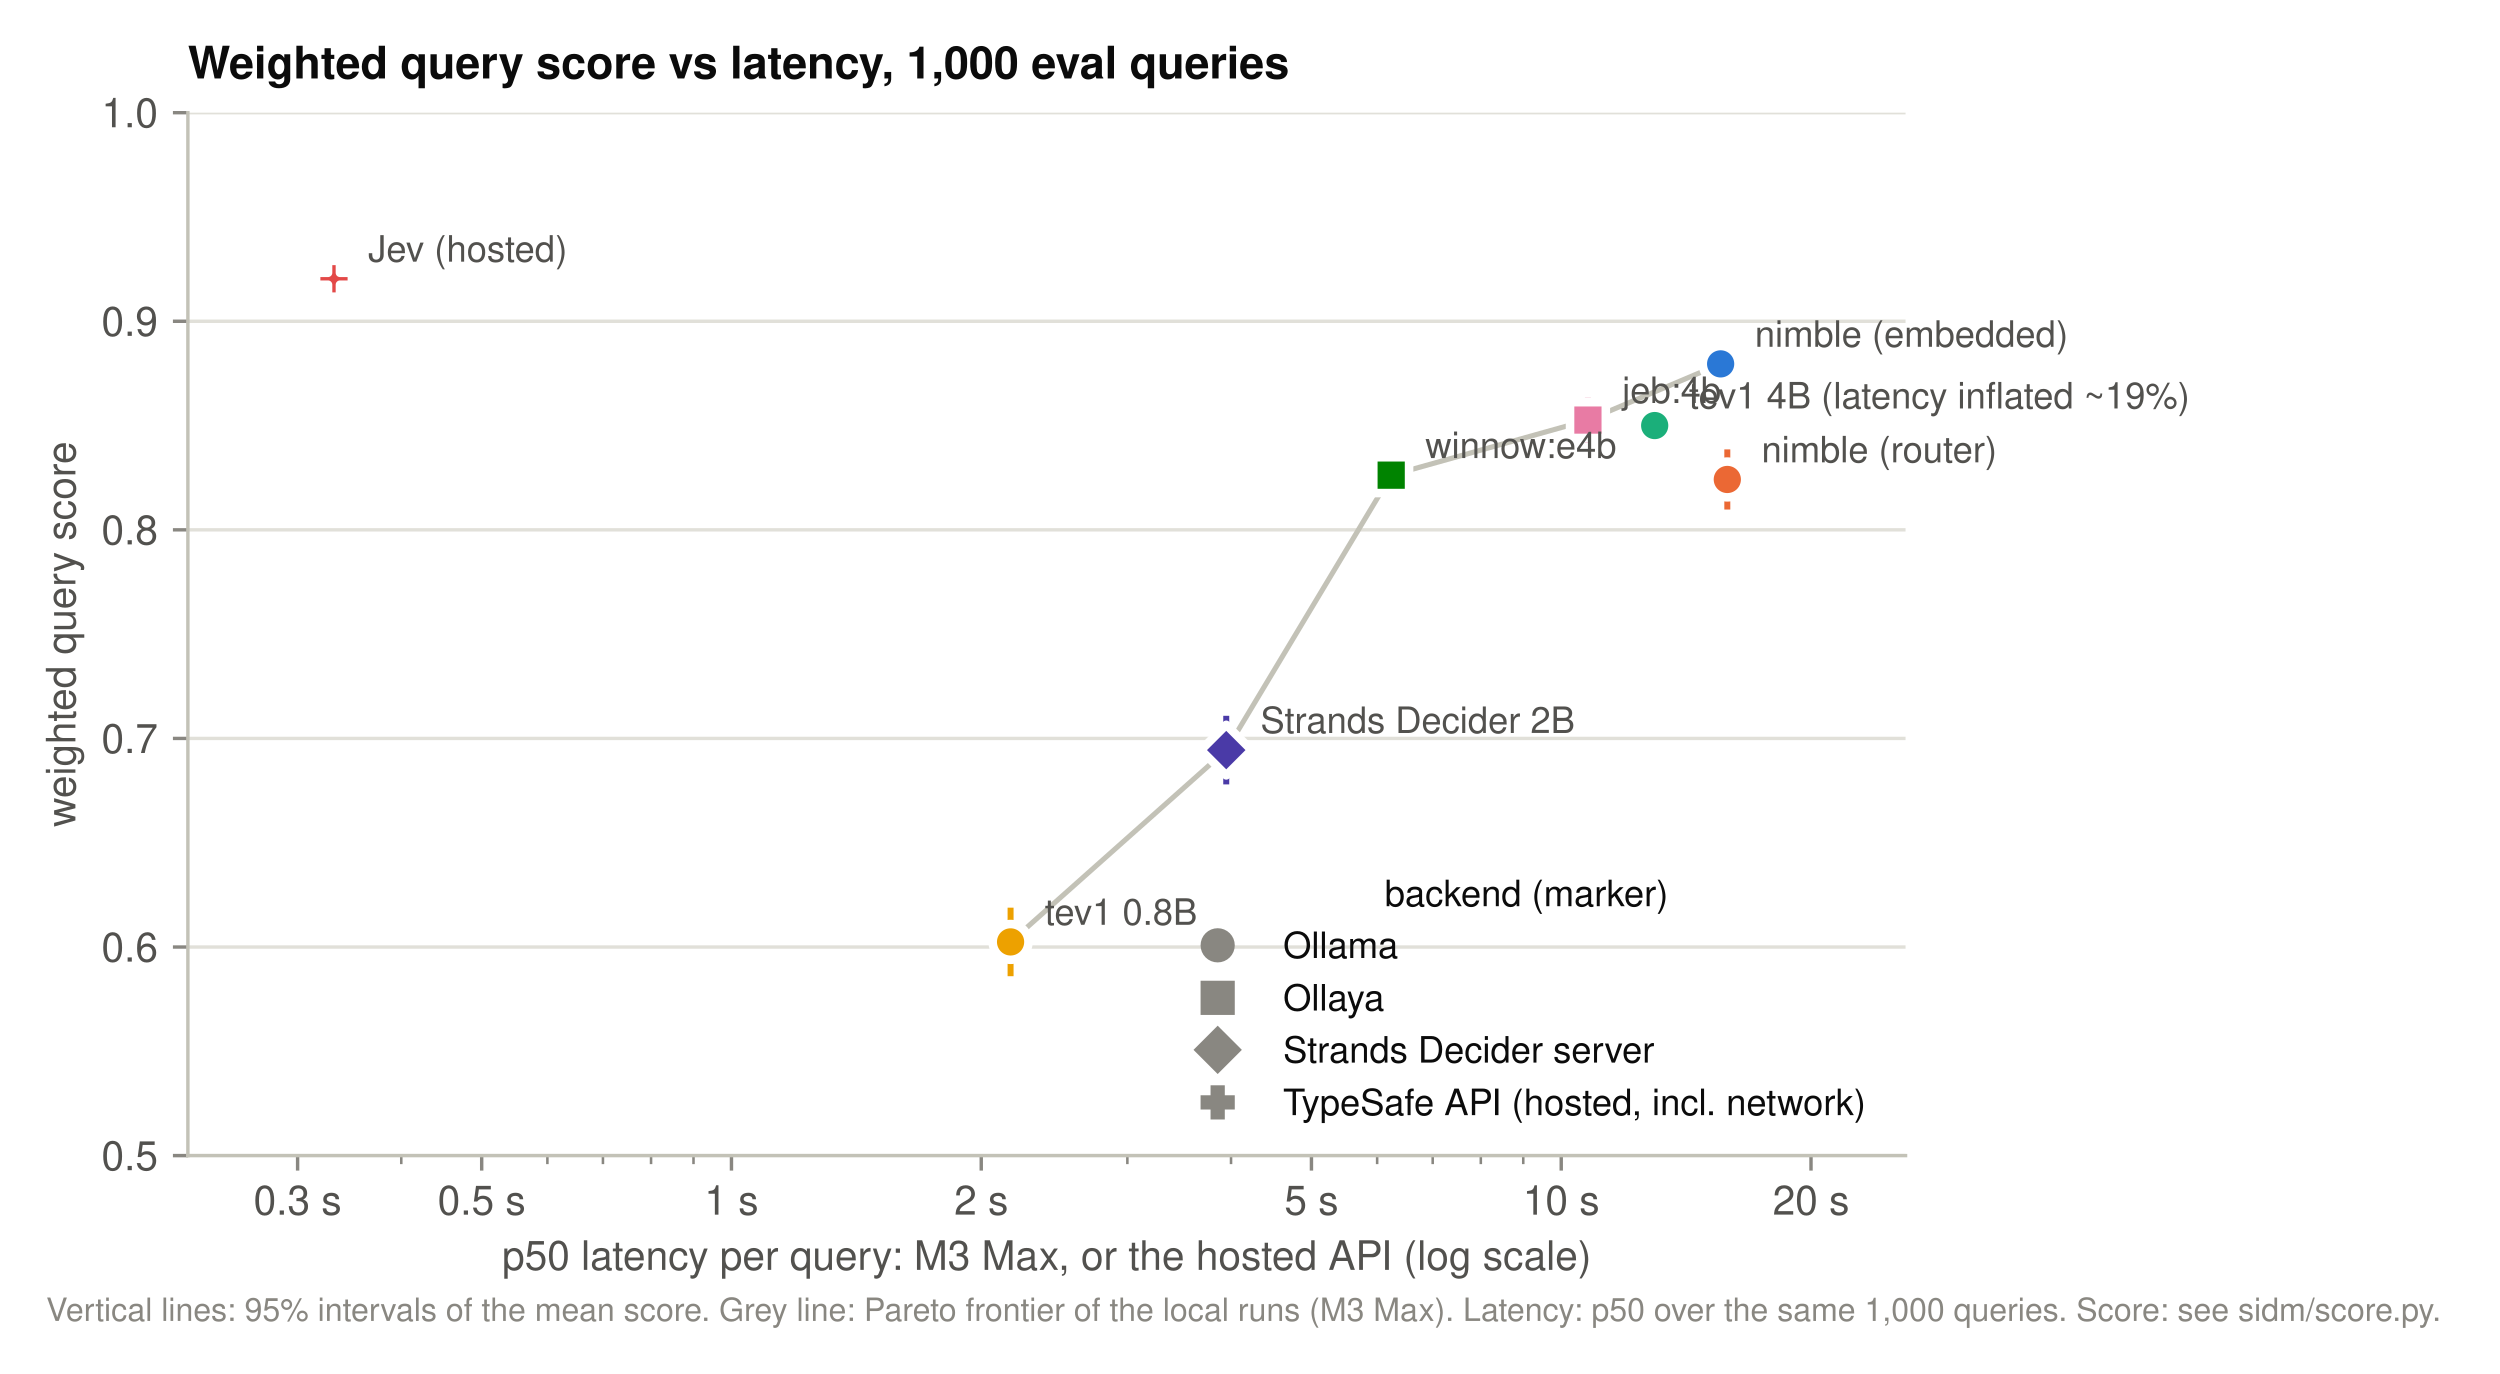
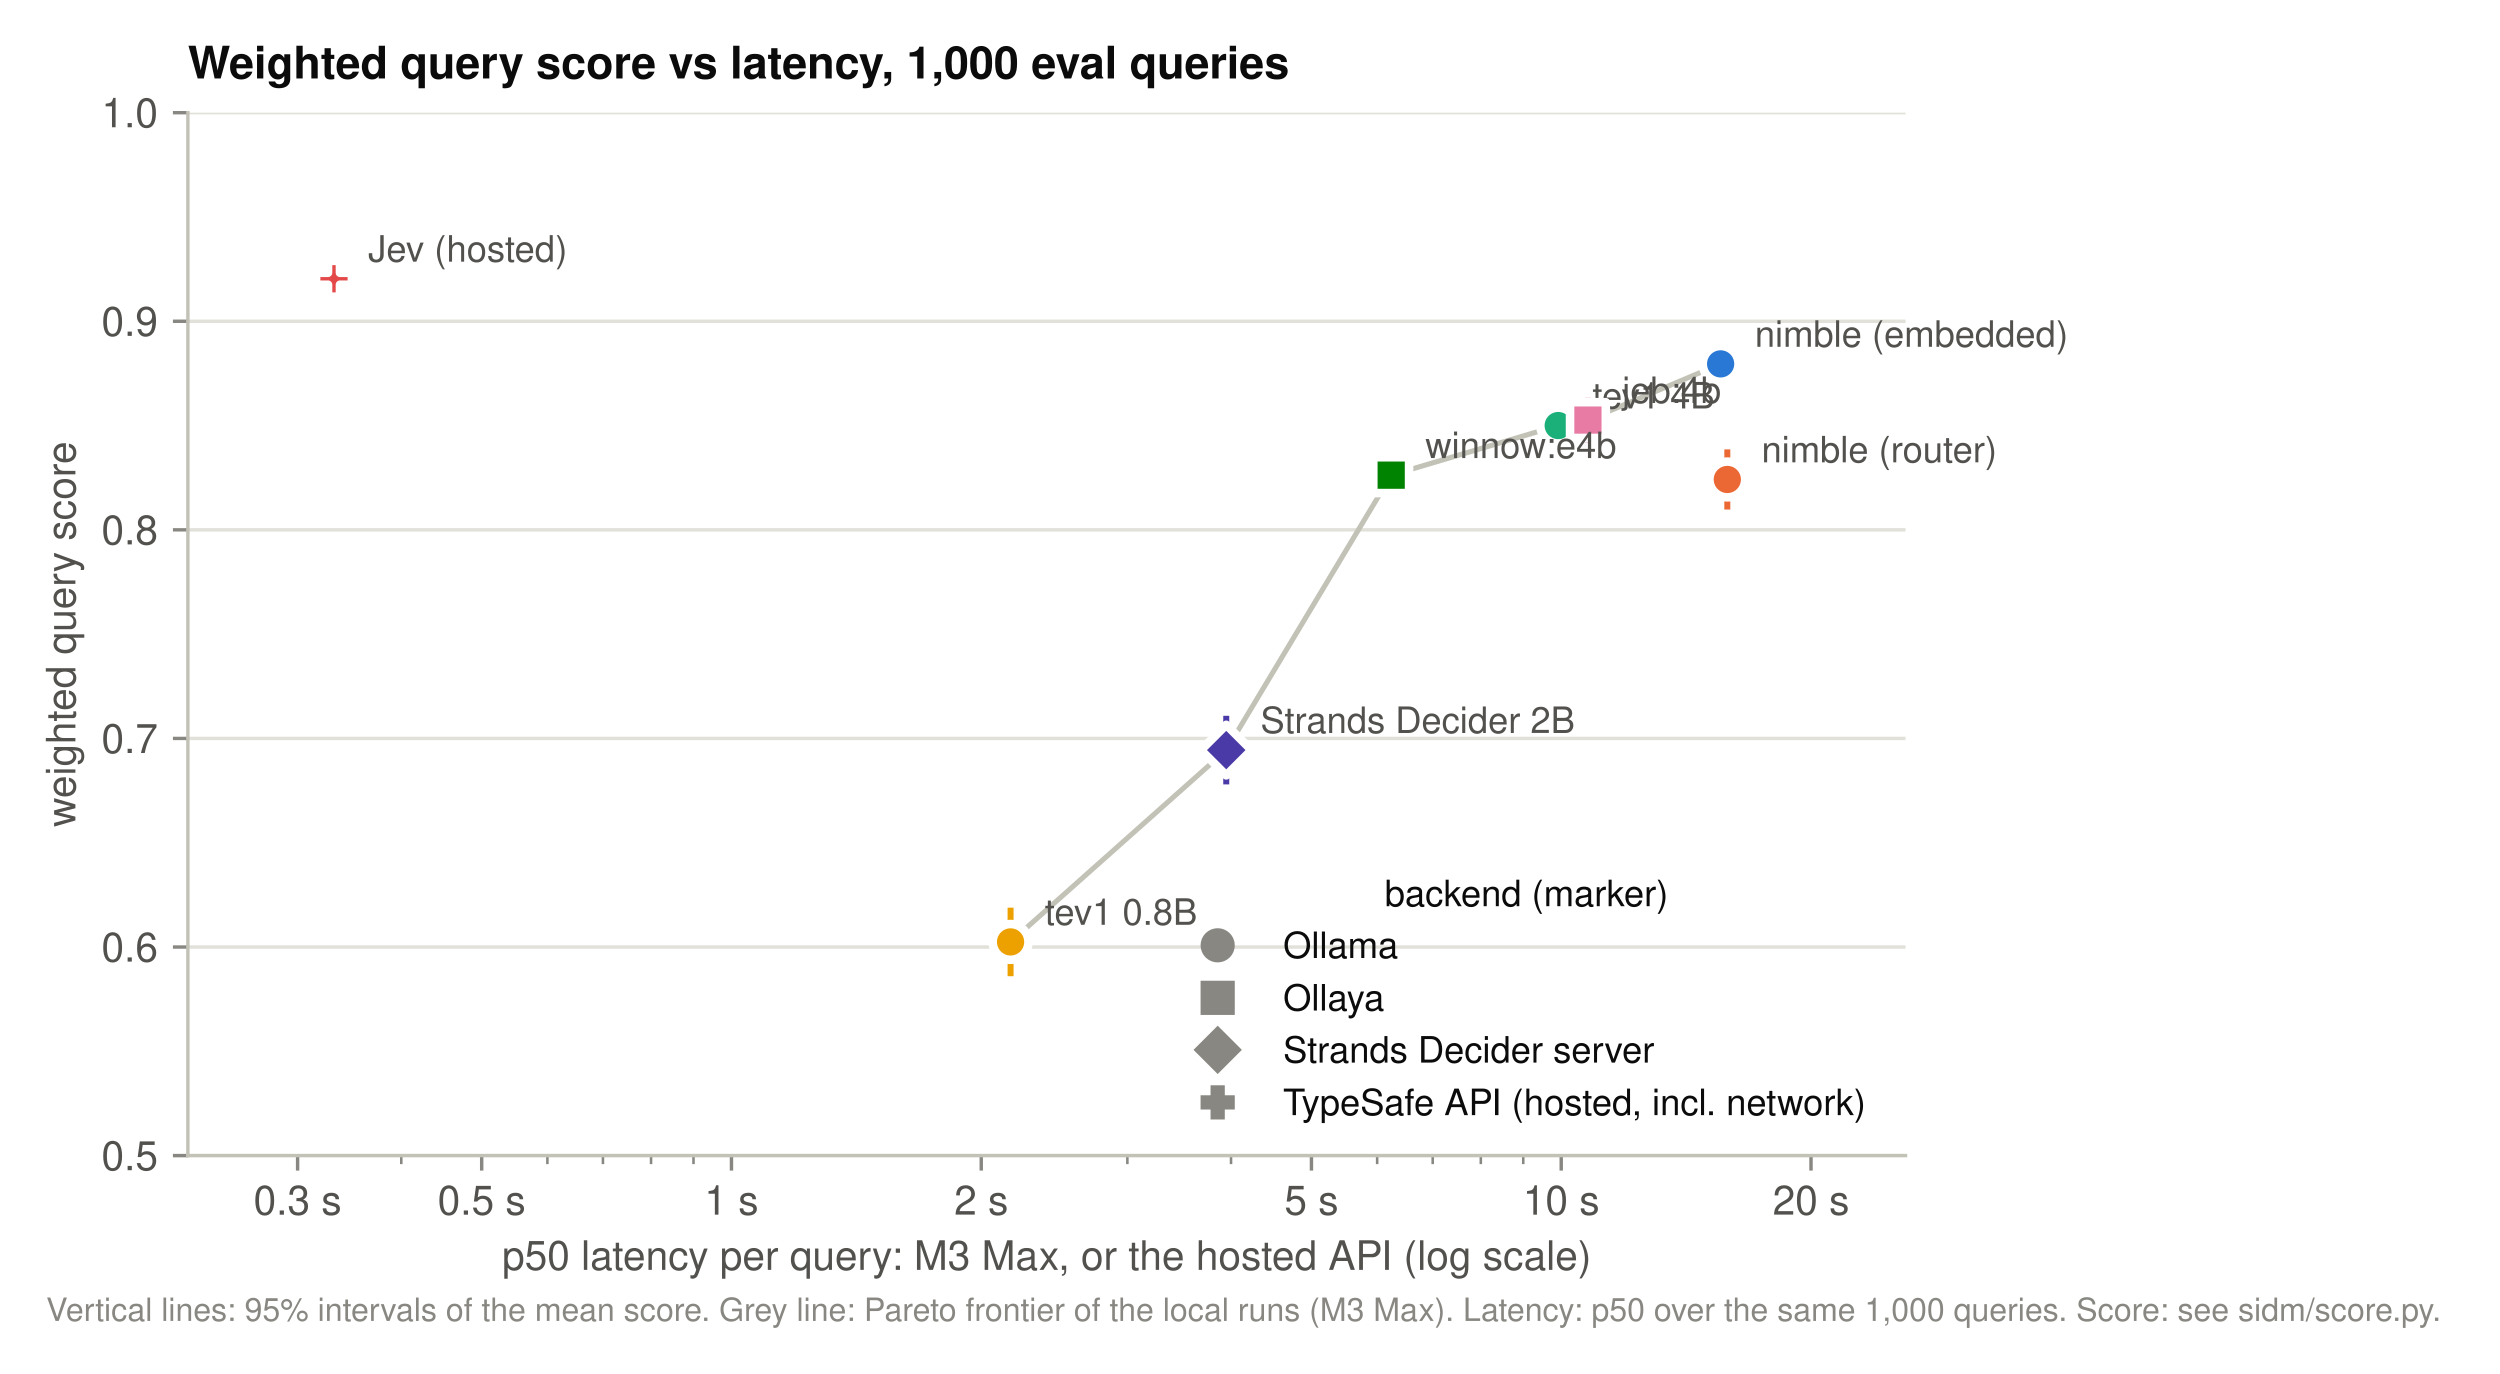
<svg xmlns="http://www.w3.org/2000/svg" xmlns:xlink="http://www.w3.org/1999/xlink" width="584.743pt" height="321.37pt" viewBox="0 0 584.743 321.37" version="1.1">
  <defs>
    <style type="text/css">*{stroke-linejoin: round; stroke-linecap: butt}</style>
  </defs>
  <g id="figure_1">
    <g id="patch_1">
      <path d="M 0 321.37  L 584.743 321.37  L 584.743 0  L 0 0  z " style="fill: #ffffff" />
    </g>
    <g id="axes_1">
      <g id="patch_2">
        <path d="M 43.944 270.293  L 445.704 270.293  L 445.704 26.357  L 43.944 26.357  z " style="fill: #ffffff" />
      </g>
      <g id="matplotlib.axis_1">
        <g id="xtick_1">
          <g id="line2d_1">
            <defs>
              <path id="mfe48f117c4" d="M 0 0  L 0 3.5  " style="stroke: #898781; stroke-width: 0.8" />
            </defs>
            <g>
              <use xlink:href="#mfe48f117c4" x="69.609" y="270.293" style="fill: #898781; stroke: #898781; stroke-width: 0.8" />
            </g>
          </g>
          <g id="text_1">
            <text style="fill: #52514e; font: 9.5px 'Helvetica', 'Arial', 'DejaVu Sans', 'Bitstream Vera Sans', 'Computer Modern Sans Serif', 'Lucida Grande', 'Verdana', 'Geneva', 'Lucid', 'Avant Garde', sans-serif; text-anchor: middle" x="69.609" y="284.107" transform="rotate(-0 69.60887 284.1075)">0.3 s</text>
          </g>
        </g>
        <g id="xtick_2">
          <g id="line2d_2">
            <g>
              <use xlink:href="#mfe48f117c4" x="112.665" y="270.293" style="fill: #898781; stroke: #898781; stroke-width: 0.8" />
            </g>
          </g>
          <g id="text_2">
            <text style="fill: #52514e; font: 9.5px 'Helvetica', 'Arial', 'DejaVu Sans', 'Bitstream Vera Sans', 'Computer Modern Sans Serif', 'Lucida Grande', 'Verdana', 'Geneva', 'Lucid', 'Avant Garde', sans-serif; text-anchor: middle" x="112.665" y="284.107" transform="rotate(-0 112.6649 284.1075)">0.5 s</text>
          </g>
        </g>
        <g id="xtick_3">
          <g id="line2d_3">
            <g>
              <use xlink:href="#mfe48f117c4" x="171.088" y="270.293" style="fill: #898781; stroke: #898781; stroke-width: 0.8" />
            </g>
          </g>
          <g id="text_3">
            <text style="fill: #52514e; font: 9.5px 'Helvetica', 'Arial', 'DejaVu Sans', 'Bitstream Vera Sans', 'Computer Modern Sans Serif', 'Lucida Grande', 'Verdana', 'Geneva', 'Lucid', 'Avant Garde', sans-serif; text-anchor: middle" x="171.088" y="284.107" transform="rotate(-0 171.0883 284.1075)">1 s</text>
          </g>
        </g>
        <g id="xtick_4">
          <g id="line2d_4">
            <g>
              <use xlink:href="#mfe48f117c4" x="229.512" y="270.293" style="fill: #898781; stroke: #898781; stroke-width: 0.8" />
            </g>
          </g>
          <g id="text_4">
            <text style="fill: #52514e; font: 9.5px 'Helvetica', 'Arial', 'DejaVu Sans', 'Bitstream Vera Sans', 'Computer Modern Sans Serif', 'Lucida Grande', 'Verdana', 'Geneva', 'Lucid', 'Avant Garde', sans-serif; text-anchor: middle" x="229.512" y="284.107" transform="rotate(-0 229.5117 284.1075)">2 s</text>
          </g>
        </g>
        <g id="xtick_5">
          <g id="line2d_5">
            <g>
              <use xlink:href="#mfe48f117c4" x="306.743" y="270.293" style="fill: #898781; stroke: #898781; stroke-width: 0.8" />
            </g>
          </g>
          <g id="text_5">
            <text style="fill: #52514e; font: 9.5px 'Helvetica', 'Arial', 'DejaVu Sans', 'Bitstream Vera Sans', 'Computer Modern Sans Serif', 'Lucida Grande', 'Verdana', 'Geneva', 'Lucid', 'Avant Garde', sans-serif; text-anchor: middle" x="306.743" y="284.107" transform="rotate(-0 306.7432 284.1075)">5 s</text>
          </g>
        </g>
        <g id="xtick_6">
          <g id="line2d_6">
            <g>
              <use xlink:href="#mfe48f117c4" x="365.167" y="270.293" style="fill: #898781; stroke: #898781; stroke-width: 0.8" />
            </g>
          </g>
          <g id="text_6">
            <text style="fill: #52514e; font: 9.5px 'Helvetica', 'Arial', 'DejaVu Sans', 'Bitstream Vera Sans', 'Computer Modern Sans Serif', 'Lucida Grande', 'Verdana', 'Geneva', 'Lucid', 'Avant Garde', sans-serif; text-anchor: middle" x="365.167" y="284.107" transform="rotate(-0 365.1666 284.1075)">10 s</text>
          </g>
        </g>
        <g id="xtick_7">
          <g id="line2d_7">
            <g>
              <use xlink:href="#mfe48f117c4" x="423.59" y="270.293" style="fill: #898781; stroke: #898781; stroke-width: 0.8" />
            </g>
          </g>
          <g id="text_7">
            <text style="fill: #52514e; font: 9.5px 'Helvetica', 'Arial', 'DejaVu Sans', 'Bitstream Vera Sans', 'Computer Modern Sans Serif', 'Lucida Grande', 'Verdana', 'Geneva', 'Lucid', 'Avant Garde', sans-serif; text-anchor: middle" x="423.59" y="284.107" transform="rotate(-0 423.59 284.1075)">20 s</text>
          </g>
        </g>
        <g id="xtick_8">
          <g id="line2d_8">
            <defs>
              <path id="m65a0caf0b0" d="M 0 0  L 0 2  " style="stroke: #898781; stroke-width: 0.6" />
            </defs>
            <g>
              <use xlink:href="#m65a0caf0b0" x="93.857" y="270.293" style="fill: #898781; stroke: #898781; stroke-width: 0.6" />
            </g>
          </g>
        </g>
        <g id="xtick_9">
          <g id="line2d_9">
            <g>
              <use xlink:href="#m65a0caf0b0" x="128.032" y="270.293" style="fill: #898781; stroke: #898781; stroke-width: 0.6" />
            </g>
          </g>
        </g>
        <g id="xtick_10">
          <g id="line2d_10">
            <g>
              <use xlink:href="#m65a0caf0b0" x="141.025" y="270.293" style="fill: #898781; stroke: #898781; stroke-width: 0.6" />
            </g>
          </g>
        </g>
        <g id="xtick_11">
          <g id="line2d_11">
            <g>
              <use xlink:href="#m65a0caf0b0" x="152.28" y="270.293" style="fill: #898781; stroke: #898781; stroke-width: 0.6" />
            </g>
          </g>
        </g>
        <g id="xtick_12">
          <g id="line2d_12">
            <g>
              <use xlink:href="#m65a0caf0b0" x="162.208" y="270.293" style="fill: #898781; stroke: #898781; stroke-width: 0.6" />
            </g>
          </g>
        </g>
        <g id="xtick_13">
          <g id="line2d_13">
            <g>
              <use xlink:href="#m65a0caf0b0" x="263.687" y="270.293" style="fill: #898781; stroke: #898781; stroke-width: 0.6" />
            </g>
          </g>
        </g>
        <g id="xtick_14">
          <g id="line2d_14">
            <g>
              <use xlink:href="#m65a0caf0b0" x="287.935" y="270.293" style="fill: #898781; stroke: #898781; stroke-width: 0.6" />
            </g>
          </g>
        </g>
        <g id="xtick_15">
          <g id="line2d_15">
            <g>
              <use xlink:href="#m65a0caf0b0" x="322.111" y="270.293" style="fill: #898781; stroke: #898781; stroke-width: 0.6" />
            </g>
          </g>
        </g>
        <g id="xtick_16">
          <g id="line2d_16">
            <g>
              <use xlink:href="#m65a0caf0b0" x="335.103" y="270.293" style="fill: #898781; stroke: #898781; stroke-width: 0.6" />
            </g>
          </g>
        </g>
        <g id="xtick_17">
          <g id="line2d_17">
            <g>
              <use xlink:href="#m65a0caf0b0" x="346.358" y="270.293" style="fill: #898781; stroke: #898781; stroke-width: 0.6" />
            </g>
          </g>
        </g>
        <g id="xtick_18">
          <g id="line2d_18">
            <g>
              <use xlink:href="#m65a0caf0b0" x="356.286" y="270.293" style="fill: #898781; stroke: #898781; stroke-width: 0.6" />
            </g>
          </g>
        </g>
        <g id="text_8">
          <text style="fill: #52514e; font: 9.5px 'Helvetica', 'Arial', 'DejaVu Sans', 'Bitstream Vera Sans', 'Computer Modern Sans Serif', 'Lucida Grande', 'Verdana', 'Geneva', 'Lucid', 'Avant Garde', sans-serif; text-anchor: middle" x="244.824" y="297.014" transform="rotate(-0 244.8239 297.0137)">p50 latency per query: M3 Max, or the hosted API (log scale)</text>
        </g>
      </g>
      <g id="matplotlib.axis_2">
        <g id="ytick_1">
          <g id="line2d_19">
            <path d="M 43.944 270.293  L 445.704 270.293  " clip-path="url(#p7a59d0e3da)" style="fill: none; stroke: #e1e0d9; stroke-width: 0.8; stroke-linecap: square" />
          </g>
          <g id="line2d_20">
            <defs>
              <path id="mfbda704cc7" d="M 0 0  L -3.5 0  " style="stroke: #898781; stroke-width: 0.8" />
            </defs>
            <g>
              <use xlink:href="#mfbda704cc7" x="43.944" y="270.293" style="fill: #898781; stroke: #898781; stroke-width: 0.8" />
            </g>
          </g>
          <g id="text_9">
            <text style="fill: #52514e; font: 9.5px 'Helvetica', 'Arial', 'DejaVu Sans', 'Bitstream Vera Sans', 'Computer Modern Sans Serif', 'Lucida Grande', 'Verdana', 'Geneva', 'Lucid', 'Avant Garde', sans-serif; text-anchor: end" x="36.944" y="273.7" transform="rotate(-0 36.94391 273.7001)">0.5</text>
          </g>
        </g>
        <g id="ytick_2">
          <g id="line2d_21">
            <path d="M 43.944 221.506  L 445.704 221.506  " clip-path="url(#p7a59d0e3da)" style="fill: none; stroke: #e1e0d9; stroke-width: 0.8; stroke-linecap: square" />
          </g>
          <g id="line2d_22">
            <g>
              <use xlink:href="#mfbda704cc7" x="43.944" y="221.506" style="fill: #898781; stroke: #898781; stroke-width: 0.8" />
            </g>
          </g>
          <g id="text_10">
            <text style="fill: #52514e; font: 9.5px 'Helvetica', 'Arial', 'DejaVu Sans', 'Bitstream Vera Sans', 'Computer Modern Sans Serif', 'Lucida Grande', 'Verdana', 'Geneva', 'Lucid', 'Avant Garde', sans-serif; text-anchor: end" x="36.944" y="224.913" transform="rotate(-0 36.94391 224.9129)">0.6</text>
          </g>
        </g>
        <g id="ytick_3">
          <g id="line2d_23">
            <path d="M 43.944 172.718  L 445.704 172.718  " clip-path="url(#p7a59d0e3da)" style="fill: none; stroke: #e1e0d9; stroke-width: 0.8; stroke-linecap: square" />
          </g>
          <g id="line2d_24">
            <g>
              <use xlink:href="#mfbda704cc7" x="43.944" y="172.718" style="fill: #898781; stroke: #898781; stroke-width: 0.8" />
            </g>
          </g>
          <g id="text_11">
            <text style="fill: #52514e; font: 9.5px 'Helvetica', 'Arial', 'DejaVu Sans', 'Bitstream Vera Sans', 'Computer Modern Sans Serif', 'Lucida Grande', 'Verdana', 'Geneva', 'Lucid', 'Avant Garde', sans-serif; text-anchor: end" x="36.944" y="176.126" transform="rotate(-0 36.94391 176.1257)">0.7</text>
          </g>
        </g>
        <g id="ytick_4">
          <g id="line2d_25">
            <path d="M 43.944 123.931  L 445.704 123.931  " clip-path="url(#p7a59d0e3da)" style="fill: none; stroke: #e1e0d9; stroke-width: 0.8; stroke-linecap: square" />
          </g>
          <g id="line2d_26">
            <g>
              <use xlink:href="#mfbda704cc7" x="43.944" y="123.931" style="fill: #898781; stroke: #898781; stroke-width: 0.8" />
            </g>
          </g>
          <g id="text_12">
            <text style="fill: #52514e; font: 9.5px 'Helvetica', 'Arial', 'DejaVu Sans', 'Bitstream Vera Sans', 'Computer Modern Sans Serif', 'Lucida Grande', 'Verdana', 'Geneva', 'Lucid', 'Avant Garde', sans-serif; text-anchor: end" x="36.944" y="127.339" transform="rotate(-0 36.94391 127.3385)">0.8</text>
          </g>
        </g>
        <g id="ytick_5">
          <g id="line2d_27">
            <path d="M 43.944 75.144  L 445.704 75.144  " clip-path="url(#p7a59d0e3da)" style="fill: none; stroke: #e1e0d9; stroke-width: 0.8; stroke-linecap: square" />
          </g>
          <g id="line2d_28">
            <g>
              <use xlink:href="#mfbda704cc7" x="43.944" y="75.144" style="fill: #898781; stroke: #898781; stroke-width: 0.8" />
            </g>
          </g>
          <g id="text_13">
            <text style="fill: #52514e; font: 9.5px 'Helvetica', 'Arial', 'DejaVu Sans', 'Bitstream Vera Sans', 'Computer Modern Sans Serif', 'Lucida Grande', 'Verdana', 'Geneva', 'Lucid', 'Avant Garde', sans-serif; text-anchor: end" x="36.944" y="78.551" transform="rotate(-0 36.94391 78.5513)">0.9</text>
          </g>
        </g>
        <g id="ytick_6">
          <g id="line2d_29">
            <path d="M 43.944 26.357  L 445.704 26.357  " clip-path="url(#p7a59d0e3da)" style="fill: none; stroke: #e1e0d9; stroke-width: 0.8; stroke-linecap: square" />
          </g>
          <g id="line2d_30">
            <g>
              <use xlink:href="#mfbda704cc7" x="43.944" y="26.357" style="fill: #898781; stroke: #898781; stroke-width: 0.8" />
            </g>
          </g>
          <g id="text_14">
            <text style="fill: #52514e; font: 9.5px 'Helvetica', 'Arial', 'DejaVu Sans', 'Bitstream Vera Sans', 'Computer Modern Sans Serif', 'Lucida Grande', 'Verdana', 'Geneva', 'Lucid', 'Avant Garde', sans-serif; text-anchor: end" x="36.944" y="29.764" transform="rotate(-0 36.94391 29.7641)">1.0</text>
          </g>
        </g>
        <g id="text_15">
          <text style="fill: #52514e; font: 9.5px 'Helvetica', 'Arial', 'DejaVu Sans', 'Bitstream Vera Sans', 'Computer Modern Sans Serif', 'Lucida Grande', 'Verdana', 'Geneva', 'Lucid', 'Avant Garde', sans-serif; text-anchor: middle" x="17.637" y="148.325" transform="rotate(-90 17.63703 148.3247)">weighted query score</text>
        </g>
      </g>
      <g id="line2d_31">
-         <path d="M 236.371 220.312  L 286.814 175.445  L 325.395 111.141  L 371.412 98.256  L 402.452 85.111  " clip-path="url(#p7a59d0e3da)" style="fill: none; stroke: #c3c2b7; stroke-width: 1.2; stroke-linecap: square" />
+         <path d="M 236.371 220.312  L 286.814 175.445  L 325.395 111.141  L 364.461 99.536  L 371.412 98.256  L 402.452 85.111  " clip-path="url(#p7a59d0e3da)" style="fill: none; stroke: #c3c2b7; stroke-width: 1.2; stroke-linecap: square" />
      </g>
      <g id="LineCollection_1">
        <path d="M 78.119 68.632  L 78.119 61.768  " clip-path="url(#p7a59d0e3da)" style="fill: none; stroke: #e34948; stroke-width: 1.4" />
      </g>
      <g id="LineCollection_2">
        <path d="M 402.452 90.05  L 402.452 80.173  " clip-path="url(#p7a59d0e3da)" style="fill: none; stroke: #2a78d6; stroke-width: 1.4" />
      </g>
      <g id="LineCollection_3">
        <path d="M 404.014 119.186  L 404.014 105.107  " clip-path="url(#p7a59d0e3da)" style="fill: none; stroke: #eb6834; stroke-width: 1.4" />
      </g>
      <g id="LineCollection_4">
-         <path d="M 387.026 104.115  L 387.026 94.957  " clip-path="url(#p7a59d0e3da)" style="fill: none; stroke: #1baf7a; stroke-width: 1.4" />
+         <path d="M 364.461 104.115  L 364.461 94.957  " clip-path="url(#p7a59d0e3da)" style="fill: none; stroke: #1baf7a; stroke-width: 1.4" />
      </g>
      <g id="LineCollection_5">
        <path d="M 236.371 228.326  L 236.371 212.297  " clip-path="url(#p7a59d0e3da)" style="fill: none; stroke: #eda100; stroke-width: 1.4" />
      </g>
      <g id="LineCollection_6">
        <path d="M 371.412 103.47  L 371.412 93.043  " clip-path="url(#p7a59d0e3da)" style="fill: none; stroke: #e87ba4; stroke-width: 1.4" />
      </g>
      <g id="LineCollection_7">
        <path d="M 325.395 115.477  L 325.395 106.804  " clip-path="url(#p7a59d0e3da)" style="fill: none; stroke: #008300; stroke-width: 1.4" />
      </g>
      <g id="LineCollection_8">
        <path d="M 286.814 183.469  L 286.814 167.422  " clip-path="url(#p7a59d0e3da)" style="fill: none; stroke: #4a3aa7; stroke-width: 1.4" />
      </g>
      <g id="patch_3">
        <path d="M 43.944 270.293  L 43.944 26.357  " style="fill: none; stroke: #c3c2b7; stroke-width: 0.8; stroke-linejoin: miter; stroke-linecap: square" />
      </g>
      <g id="patch_4">
        <path d="M 43.944 270.293  L 445.704 270.293  " style="fill: none; stroke: #c3c2b7; stroke-width: 0.8; stroke-linejoin: miter; stroke-linecap: square" />
      </g>
      <g id="PathCollection_1">
        <defs>
          <path id="m55cbec0823" d="M -1.394 4.183  L 1.394 4.183  L 1.394 1.394  L 4.183 1.394  L 4.183 -1.394  L 1.394 -1.394  L 1.394 -4.183  L -1.394 -4.183  L -1.394 -1.394  L -4.183 -1.394  L -4.183 1.394  L -1.394 1.394  z " style="stroke: #ffffff; stroke-width: 2" />
        </defs>
        <g clip-path="url(#p7a59d0e3da)">
          <use xlink:href="#m55cbec0823" x="78.119" y="65.2" style="fill: #e34948; stroke: #ffffff; stroke-width: 2" />
        </g>
      </g>
      <g id="text_16">
        <text style="fill: #52514e; font: 8.5px 'Helvetica', 'Arial', 'DejaVu Sans', 'Bitstream Vera Sans', 'Computer Modern Sans Serif', 'Lucida Grande', 'Verdana', 'Geneva', 'Lucid', 'Avant Garde', sans-serif; text-anchor: start" x="86.119" y="61.2" transform="rotate(-0 86.1194 61.19979)">Jev (hosted)</text>
      </g>
      <g id="PathCollection_2">
        <defs>
          <path id="m7345d1a104" d="M 0 4.183  C 1.109 4.183 2.174 3.743 2.958 2.958  C 3.743 2.174 4.183 1.109 4.183 0  C 4.183 -1.109 3.743 -2.174 2.958 -2.958  C 2.174 -3.743 1.109 -4.183 0 -4.183  C -1.109 -4.183 -2.174 -3.743 -2.958 -2.958  C -3.743 -2.174 -4.183 -1.109 -4.183 0  C -4.183 1.109 -3.743 2.174 -2.958 2.958  C -2.174 3.743 -1.109 4.183 0 4.183  z " style="stroke: #ffffff; stroke-width: 2" />
        </defs>
        <g clip-path="url(#p7a59d0e3da)">
          <use xlink:href="#m7345d1a104" x="402.452" y="85.111" style="fill: #2a78d6; stroke: #ffffff; stroke-width: 2" />
        </g>
      </g>
      <g id="text_17">
        <text style="fill: #52514e; font: 8.5px 'Helvetica', 'Arial', 'DejaVu Sans', 'Bitstream Vera Sans', 'Computer Modern Sans Serif', 'Lucida Grande', 'Verdana', 'Geneva', 'Lucid', 'Avant Garde', sans-serif; text-anchor: start" x="410.452" y="81.111" transform="rotate(-0 410.4519 81.11122)">nimble (embedded)</text>
      </g>
      <g id="PathCollection_3">
        <defs>
          <path id="m7d541d04cf" d="M 0 4.183  C 1.109 4.183 2.174 3.743 2.958 2.958  C 3.743 2.174 4.183 1.109 4.183 0  C 4.183 -1.109 3.743 -2.174 2.958 -2.958  C 2.174 -3.743 1.109 -4.183 0 -4.183  C -1.109 -4.183 -2.174 -3.743 -2.958 -2.958  C -3.743 -2.174 -4.183 -1.109 -4.183 0  C -4.183 1.109 -3.743 2.174 -2.958 2.958  C -2.174 3.743 -1.109 4.183 0 4.183  z " style="stroke: #ffffff; stroke-width: 2" />
        </defs>
        <g clip-path="url(#p7a59d0e3da)">
          <use xlink:href="#m7d541d04cf" x="404.014" y="112.147" style="fill: #eb6834; stroke: #ffffff; stroke-width: 2" />
        </g>
      </g>
      <g id="text_18">
        <text style="fill: #52514e; font: 8.5px 'Helvetica', 'Arial', 'DejaVu Sans', 'Bitstream Vera Sans', 'Computer Modern Sans Serif', 'Lucida Grande', 'Verdana', 'Geneva', 'Lucid', 'Avant Garde', sans-serif; text-anchor: start" x="412.014" y="108.147" transform="rotate(-0 412.0135 108.1465)">nimble (router)</text>
      </g>
      <g id="PathCollection_4">
        <defs>
          <path id="mab2448efdc" d="M 0 4.183  C 1.109 4.183 2.174 3.743 2.958 2.958  C 3.743 2.174 4.183 1.109 4.183 0  C 4.183 -1.109 3.743 -2.174 2.958 -2.958  C 2.174 -3.743 1.109 -4.183 0 -4.183  C -1.109 -4.183 -2.174 -3.743 -2.958 -2.958  C -3.743 -2.174 -4.183 -1.109 -4.183 0  C -4.183 1.109 -3.743 2.174 -2.958 2.958  C -2.174 3.743 -1.109 4.183 0 4.183  z " style="stroke: #ffffff; stroke-width: 2" />
        </defs>
        <g clip-path="url(#p7a59d0e3da)">
-           <use xlink:href="#mab2448efdc" x="387.026" y="99.536" style="fill: #1baf7a; stroke: #ffffff; stroke-width: 2" />
+           <use xlink:href="#mab2448efdc" x="364.461" y="99.536" style="fill: #1baf7a; stroke: #ffffff; stroke-width: 2" />
        </g>
      </g>
      <g id="text_19">
-         <text style="fill: #52514e; font: 8.5px 'Helvetica', 'Arial', 'DejaVu Sans', 'Bitstream Vera Sans', 'Computer Modern Sans Serif', 'Lucida Grande', 'Verdana', 'Geneva', 'Lucid', 'Avant Garde', sans-serif; text-anchor: start" x="395.026" y="95.536" transform="rotate(-0 395.0258 95.53605)">tev1 4B (latency inflated ~19%)</text>
+         <text style="fill: #52514e; font: 8.5px 'Helvetica', 'Arial', 'DejaVu Sans', 'Bitstream Vera Sans', 'Computer Modern Sans Serif', 'Lucida Grande', 'Verdana', 'Geneva', 'Lucid', 'Avant Garde', sans-serif; text-anchor: start" x="372.461" y="95.536" transform="rotate(-0 372.461 95.53605)">tev1 4B</text>
      </g>
      <g id="PathCollection_5">
        <defs>
          <path id="m73e20fe75e" d="M 0 4.183  C 1.109 4.183 2.174 3.743 2.958 2.958  C 3.743 2.174 4.183 1.109 4.183 0  C 4.183 -1.109 3.743 -2.174 2.958 -2.958  C 2.174 -3.743 1.109 -4.183 0 -4.183  C -1.109 -4.183 -2.174 -3.743 -2.958 -2.958  C -3.743 -2.174 -4.183 -1.109 -4.183 0  C -4.183 1.109 -3.743 2.174 -2.958 2.958  C -2.174 3.743 -1.109 4.183 0 4.183  z " style="stroke: #ffffff; stroke-width: 2" />
        </defs>
        <g clip-path="url(#p7a59d0e3da)">
          <use xlink:href="#m73e20fe75e" x="236.371" y="220.312" style="fill: #eda100; stroke: #ffffff; stroke-width: 2" />
        </g>
      </g>
      <g id="text_20">
        <text style="fill: #52514e; font: 8.5px 'Helvetica', 'Arial', 'DejaVu Sans', 'Bitstream Vera Sans', 'Computer Modern Sans Serif', 'Lucida Grande', 'Verdana', 'Geneva', 'Lucid', 'Avant Garde', sans-serif; text-anchor: start" x="244.371" y="216.312" transform="rotate(-0 244.3707 216.3115)">tev1 0.8B</text>
      </g>
      <g id="PathCollection_6">
        <defs>
          <path id="m01c387eda3" d="M -4.183 4.183  L 4.183 4.183  L 4.183 -4.183  L -4.183 -4.183  z " style="stroke: #ffffff; stroke-width: 2" />
        </defs>
        <g clip-path="url(#p7a59d0e3da)">
          <use xlink:href="#m01c387eda3" x="371.412" y="98.256" style="fill: #e87ba4; stroke: #ffffff; stroke-width: 2" />
        </g>
      </g>
      <g id="text_21">
        <text style="fill: #52514e; font: 8.5px 'Helvetica', 'Arial', 'DejaVu Sans', 'Bitstream Vera Sans', 'Computer Modern Sans Serif', 'Lucida Grande', 'Verdana', 'Geneva', 'Lucid', 'Avant Garde', sans-serif; text-anchor: start" x="379.412" y="94.256" transform="rotate(-0 379.4125 94.25642)">jeb:4b</text>
      </g>
      <g id="PathCollection_7">
        <defs>
          <path id="mec9a3d1fc0" d="M -4.183 4.183  L 4.183 4.183  L 4.183 -4.183  L -4.183 -4.183  z " style="stroke: #ffffff; stroke-width: 2" />
        </defs>
        <g clip-path="url(#p7a59d0e3da)">
          <use xlink:href="#mec9a3d1fc0" x="325.395" y="111.141" style="fill: #008300; stroke: #ffffff; stroke-width: 2" />
        </g>
      </g>
      <g id="text_22">
        <text style="fill: #52514e; font: 8.5px 'Helvetica', 'Arial', 'DejaVu Sans', 'Bitstream Vera Sans', 'Computer Modern Sans Serif', 'Lucida Grande', 'Verdana', 'Geneva', 'Lucid', 'Avant Garde', sans-serif; text-anchor: start" x="333.395" y="107.141" transform="rotate(-0 333.3946 107.1407)">winnow:e4b</text>
      </g>
      <g id="PathCollection_8">
        <defs>
          <path id="mf32154e1c8" d="M -0 5.916  L 5.916 0  L 0 -5.916  L -5.916 -0  z " style="stroke: #ffffff; stroke-width: 2" />
        </defs>
        <g clip-path="url(#p7a59d0e3da)">
          <use xlink:href="#mf32154e1c8" x="286.814" y="175.445" style="fill: #4a3aa7; stroke: #ffffff; stroke-width: 2" />
        </g>
      </g>
      <g id="text_23">
        <text style="fill: #52514e; font: 8.5px 'Helvetica', 'Arial', 'DejaVu Sans', 'Bitstream Vera Sans', 'Computer Modern Sans Serif', 'Lucida Grande', 'Verdana', 'Geneva', 'Lucid', 'Avant Garde', sans-serif; text-anchor: start" x="294.814" y="171.445" transform="rotate(-0 294.814 171.4455)">Strands Decider 2B</text>
      </g>
      <g id="text_24">
        <text style="fill: #0b0b0b; font: 700 10.5px 'Helvetica', 'Arial', 'DejaVu Sans', 'Bitstream Vera Sans', 'Computer Modern Sans Serif', 'Lucida Grande', 'Verdana', 'Geneva', 'Lucid', 'Avant Garde', sans-serif; text-anchor: start" x="43.944" y="18.357" transform="rotate(-0 43.94391 18.35672)">Weighted query score vs latency, 1,000 eval queries</text>
      </g>
      <g id="legend_1">
        <g id="text_25">
          <text style="fill: #0b0b0b; font: 8.5px 'Helvetica', 'Arial', 'DejaVu Sans', 'Bitstream Vera Sans', 'Computer Modern Sans Serif', 'Lucida Grande', 'Verdana', 'Geneva', 'Lucid', 'Avant Garde', sans-serif; text-anchor: start" x="323.882" y="211.961" transform="rotate(-0 323.8823 211.9615)">backend (marker)</text>
        </g>
        <g id="line2d_32">
          <defs>
            <path id="m20682d3e0f" d="M 0 3.5  C 0.928 3.5 1.819 3.131 2.475 2.475  C 3.131 1.819 3.5 0.928 3.5 0  C 3.5 -0.928 3.131 -1.819 2.475 -2.475  C 1.819 -3.131 0.928 -3.5 0 -3.5  C -0.928 -3.5 -1.819 -3.131 -2.475 -2.475  C -3.131 -1.819 -3.5 -0.928 -3.5 0  C -3.5 0.928 -3.131 1.819 -2.475 2.475  C -1.819 3.131 -0.928 3.5 0 3.5  z " style="stroke: #898781" />
          </defs>
          <g>
            <use xlink:href="#m20682d3e0f" x="284.811" y="221.106" style="fill: #898781; stroke: #898781" />
          </g>
        </g>
        <g id="text_26">
          <text style="fill: #0b0b0b; font: 8.5px 'Helvetica', 'Arial', 'DejaVu Sans', 'Bitstream Vera Sans', 'Computer Modern Sans Serif', 'Lucida Grande', 'Verdana', 'Geneva', 'Lucid', 'Avant Garde', sans-serif; text-anchor: start" x="300.111" y="224.081" transform="rotate(-0 300.1109 224.0806)">Ollama</text>
        </g>
        <g id="line2d_33">
          <defs>
            <path id="maf56c9fa60" d="M -3.5 3.5  L 3.5 3.5  L 3.5 -3.5  L -3.5 -3.5  z " style="stroke: #898781; stroke-linejoin: miter" />
          </defs>
          <g>
            <use xlink:href="#maf56c9fa60" x="284.811" y="233.391" style="fill: #898781; stroke: #898781; stroke-linejoin: miter" />
          </g>
        </g>
        <g id="text_27">
          <text style="fill: #0b0b0b; font: 8.5px 'Helvetica', 'Arial', 'DejaVu Sans', 'Bitstream Vera Sans', 'Computer Modern Sans Serif', 'Lucida Grande', 'Verdana', 'Geneva', 'Lucid', 'Avant Garde', sans-serif; text-anchor: start" x="300.111" y="236.366" transform="rotate(-0 300.1109 236.3658)">Ollaya</text>
        </g>
        <g id="line2d_34">
          <defs>
            <path id="mb989921103" d="M -0 4.95  L 4.95 0  L 0 -4.95  L -4.95 -0  z " style="stroke: #898781; stroke-linejoin: miter" />
          </defs>
          <g>
            <use xlink:href="#mb989921103" x="284.811" y="245.56" style="fill: #898781; stroke: #898781; stroke-linejoin: miter" />
          </g>
        </g>
        <g id="text_28">
          <text style="fill: #0b0b0b; font: 8.5px 'Helvetica', 'Arial', 'DejaVu Sans', 'Bitstream Vera Sans', 'Computer Modern Sans Serif', 'Lucida Grande', 'Verdana', 'Geneva', 'Lucid', 'Avant Garde', sans-serif; text-anchor: start" x="300.111" y="248.535" transform="rotate(-0 300.1109 248.5354)">Strands Decider server</text>
        </g>
        <g id="line2d_35">
          <defs>
            <path id="mffddb95e78" d="M -1.167 3.5  L 1.167 3.5  L 1.167 1.167  L 3.5 1.167  L 3.5 -1.167  L 1.167 -1.167  L 1.167 -3.5  L -1.167 -3.5  L -1.167 -1.167  L -3.5 -1.167  L -3.5 1.167  L -1.167 1.167  z " style="stroke: #898781; stroke-linejoin: miter" />
          </defs>
          <g>
            <use xlink:href="#mffddb95e78" x="284.811" y="257.846" style="fill: #898781; stroke: #898781; stroke-linejoin: miter" />
          </g>
        </g>
        <g id="text_29">
          <text style="fill: #0b0b0b; font: 8.5px 'Helvetica', 'Arial', 'DejaVu Sans', 'Bitstream Vera Sans', 'Computer Modern Sans Serif', 'Lucida Grande', 'Verdana', 'Geneva', 'Lucid', 'Avant Garde', sans-serif; text-anchor: start" x="300.111" y="260.821" transform="rotate(-0 300.1109 260.8205)">TypeSafe API (hosted, incl. network)</text>
        </g>
      </g>
    </g>
    <g id="text_30">
      <text style="fill: #898781; font: 7.5px 'Helvetica', 'Arial', 'DejaVu Sans', 'Bitstream Vera Sans', 'Computer Modern Sans Serif', 'Lucida Grande', 'Verdana', 'Geneva', 'Lucid', 'Avant Garde', sans-serif; text-anchor: start" x="10.8" y="308.962" transform="rotate(-0 10.8 308.9622)">Vertical lines: 95% intervals of the mean score. Grey line: Pareto frontier of the local runs (M3 Max). Latency: p50 over the same 1,000 queries. Score: see sidm/score.py.</text>
    </g>
  </g>
  <defs>
    <clipPath id="p7a59d0e3da">
      <rect x="43.944" y="26.357" width="401.76" height="243.936" />
    </clipPath>
  </defs>
</svg>
